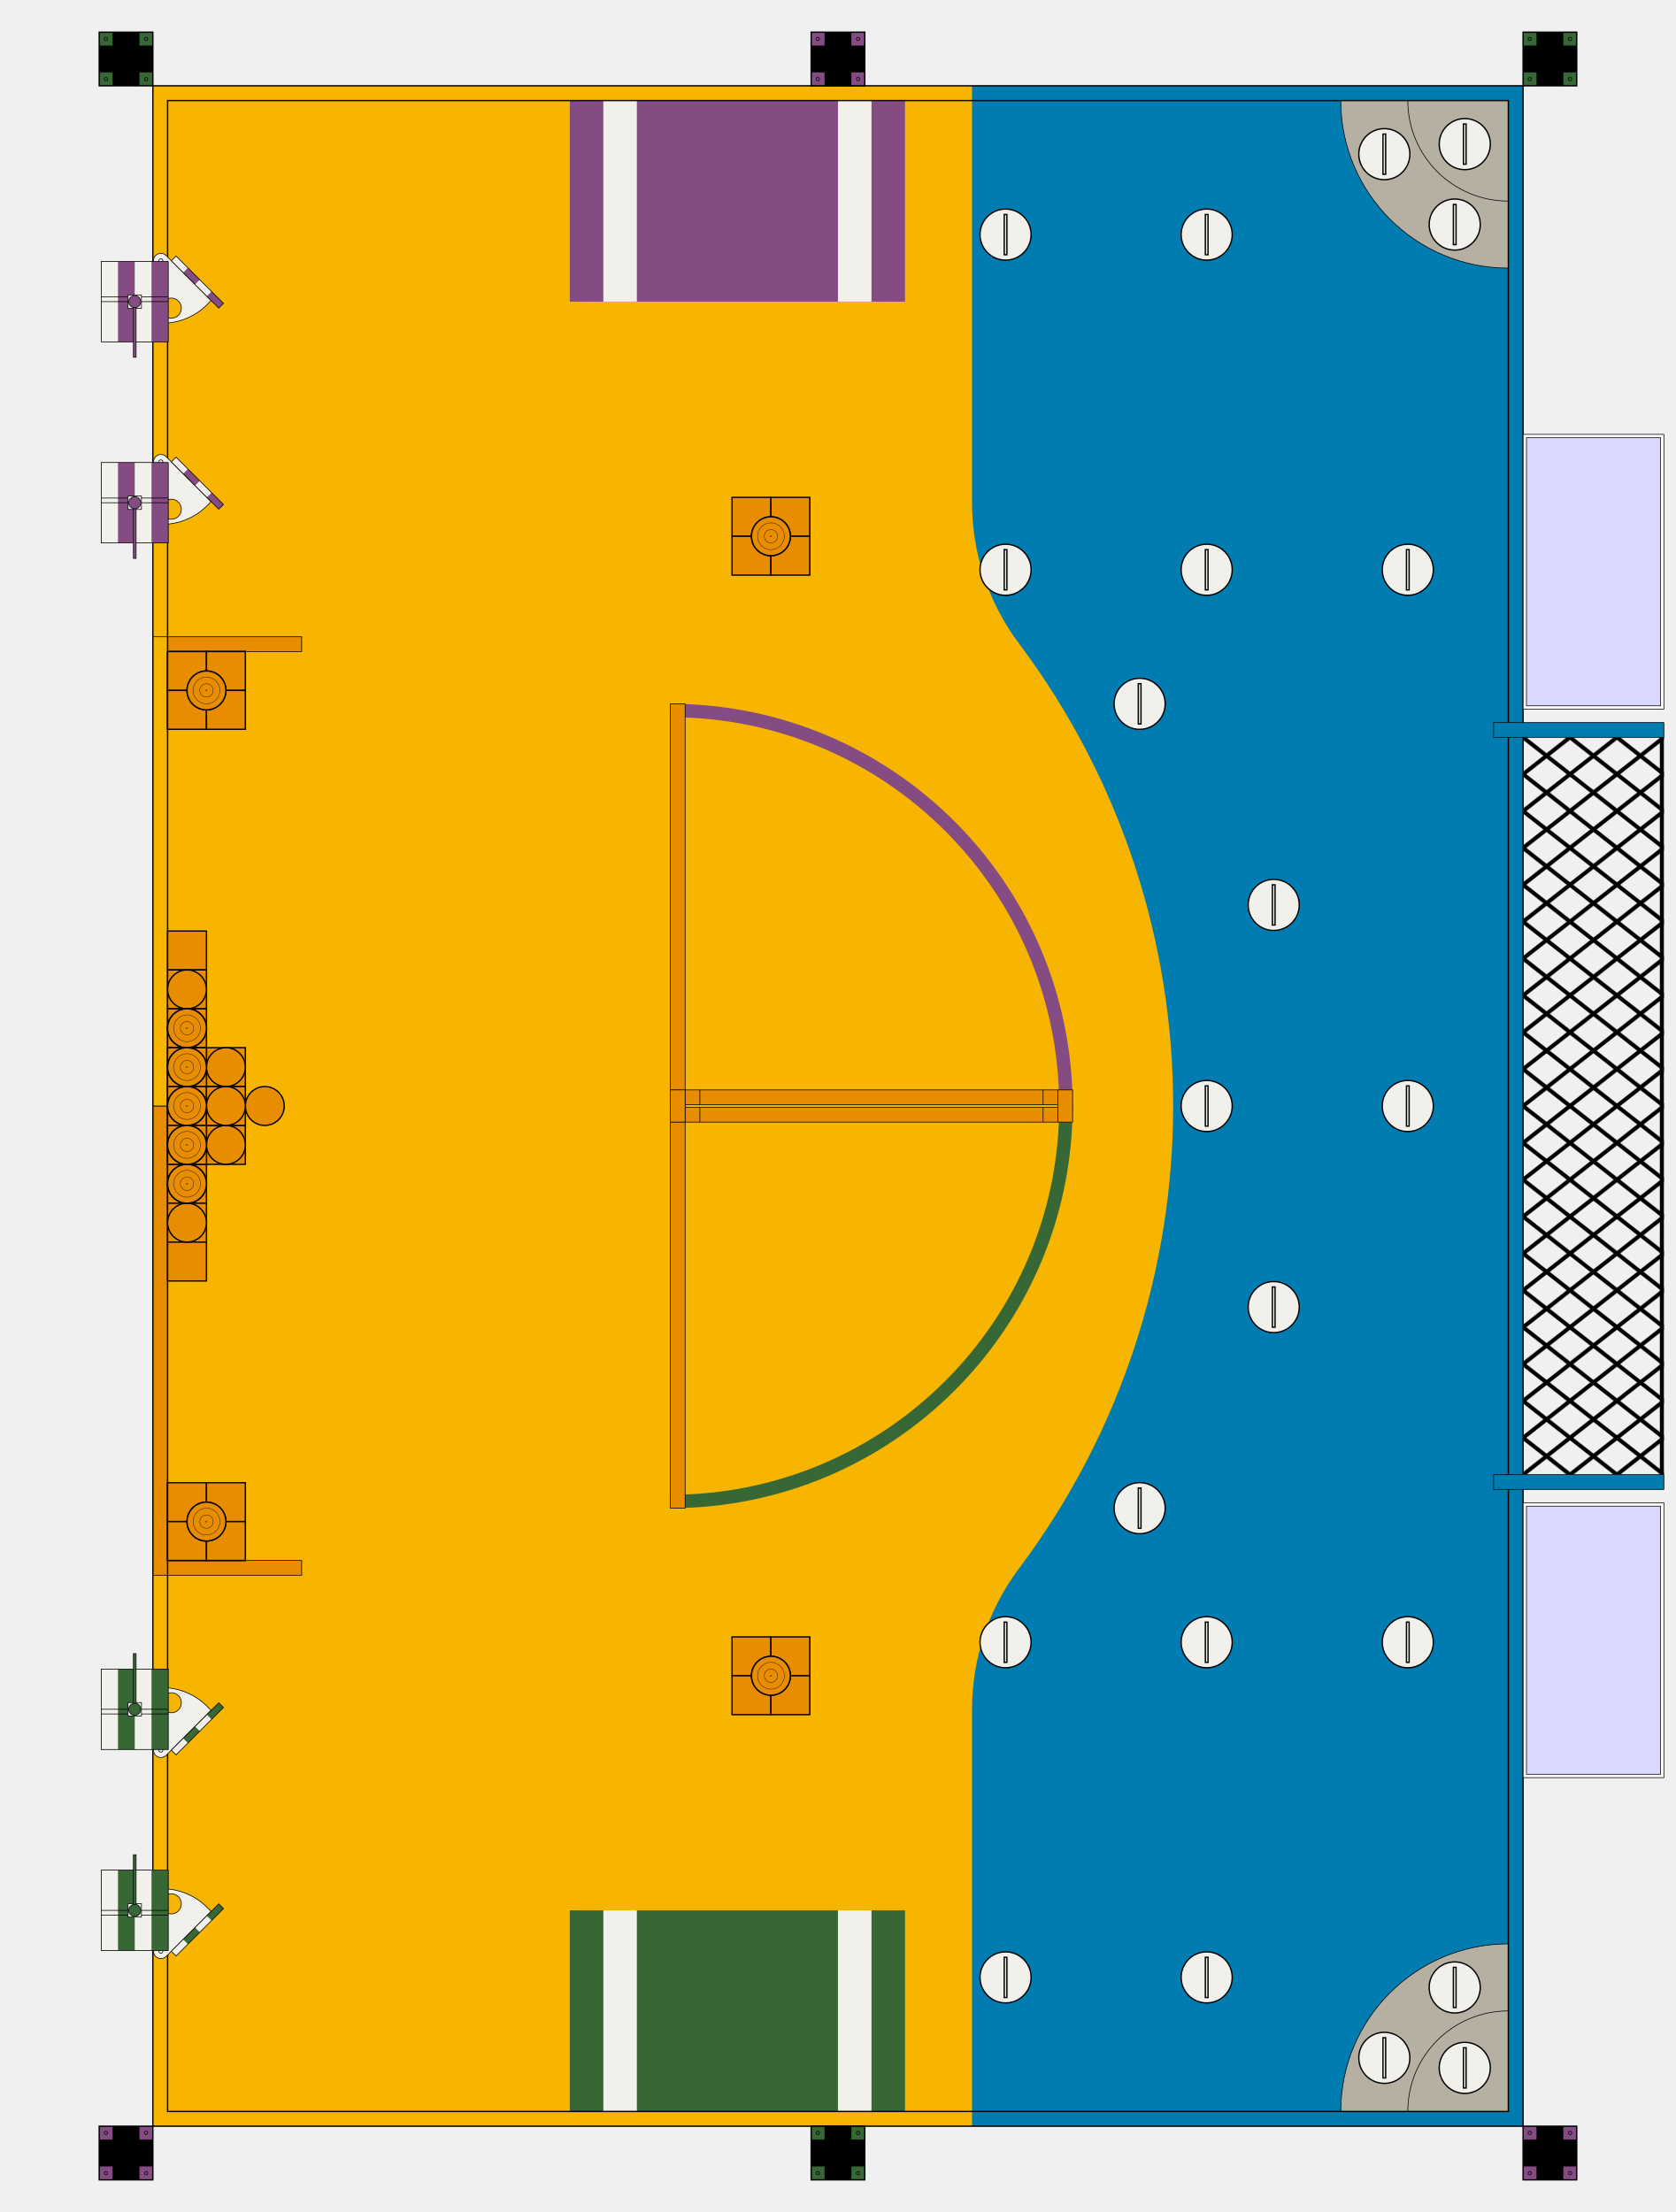
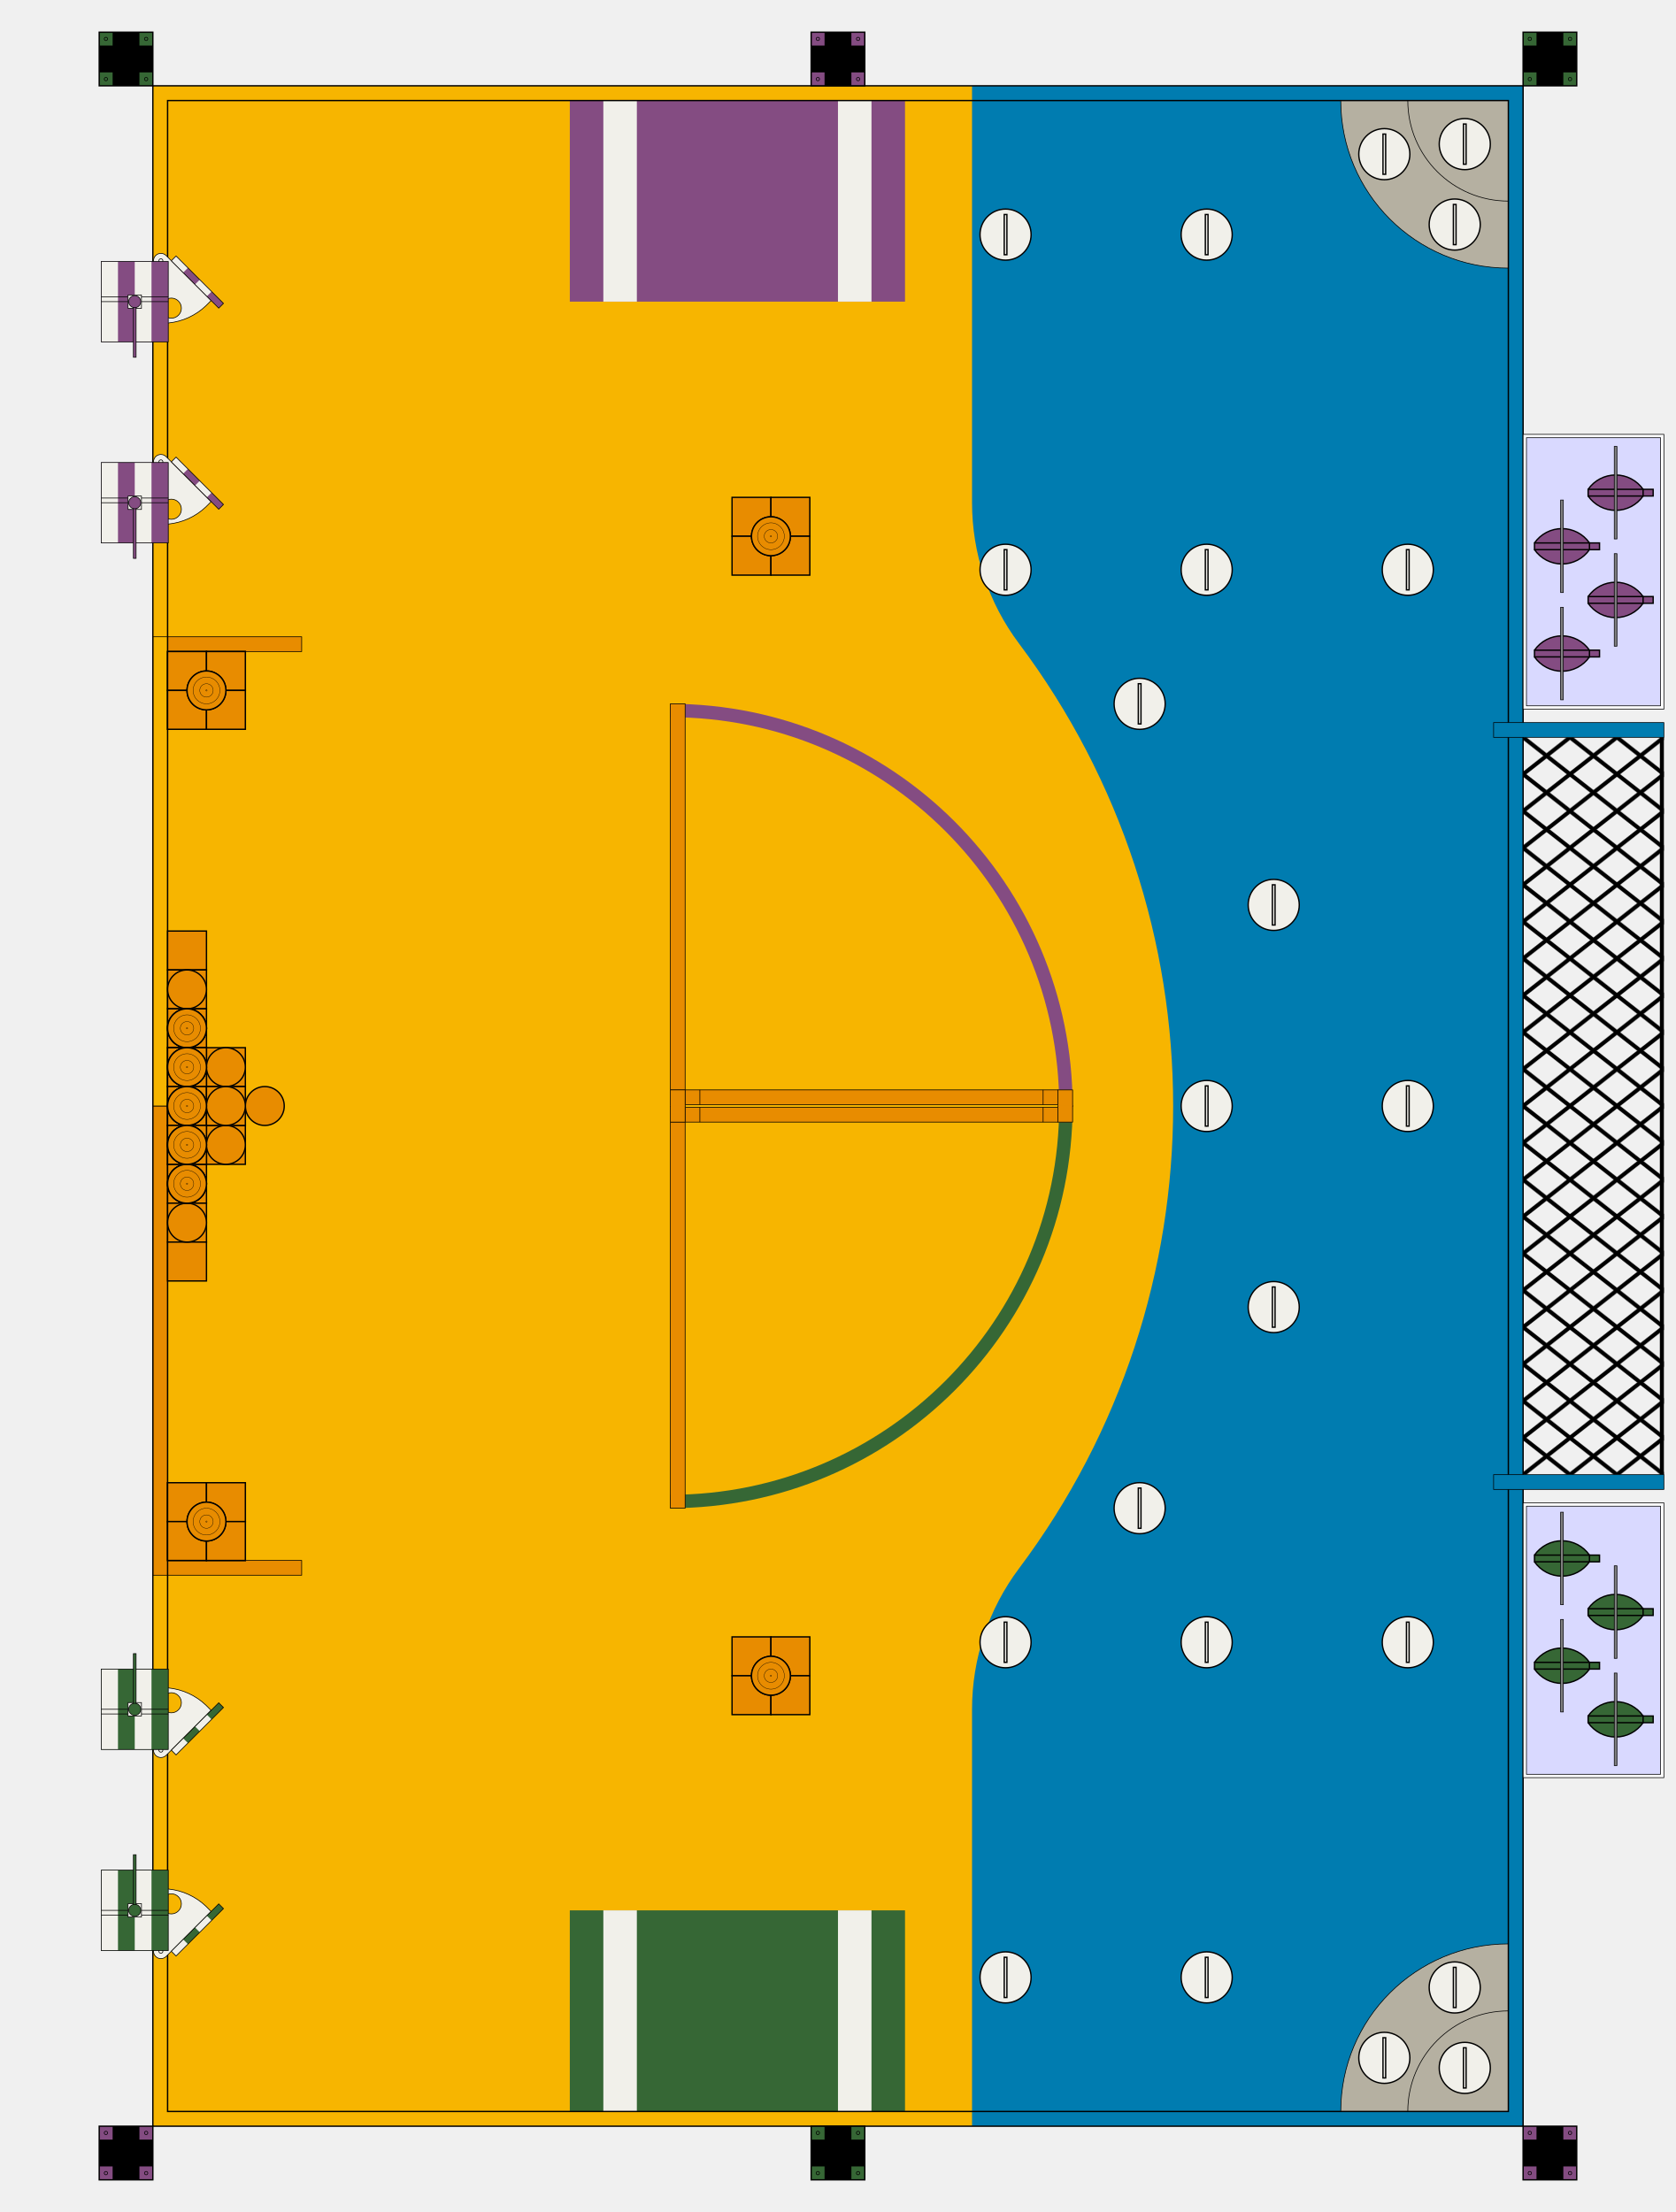
<svg xmlns="http://www.w3.org/2000/svg" xmlns:xlink="http://www.w3.org/1999/xlink" version="1.1" width="2500" height="3300" viewBox="-1250 -1650 2500 3300">
  <defs>
    <g id="beacon">
      <rect x="-40" y="-40" width="80" height="80" fill="black" />
      <rect x="-40" y="-40" width="20" height="20" />
      <rect x="20" y="-40" width="20" height="20" />
      <rect x="20" y="20" width="20" height="20" />
      <rect x="-40" y="20" width="20" height="20" />
      <circle cx="-30" cy="-30" r="2.5" stroke="black" stroke-width="1" fill-opacity="0" />
      <circle cx="30" cy="-30" r="2.5" stroke="black" stroke-width="1" fill-opacity="0" />
      <circle cx="-30" cy="30" r="2.5" stroke="black" stroke-width="1" fill-opacity="0" />
      <circle cx="30" cy="30" r="2.5" stroke="black" stroke-width="1" fill-opacity="0" />
      <rect x="-40" y="-40" width="80" height="80" stroke="black" stroke-width="2" fill-opacity="0" />
    </g>
    <g id="start-area">
      <rect x="-400" y="-1500" width="500" height="300" />
      <rect x="-350" y="-1500" width="50" height="300" fill="#f1f0ea" />
      <rect x="0" y="-1500" width="50" height="300" fill="#f1f0ea" />
    </g>
    <path id="rock" stroke="black" stroke-width="1" fill="#b5b0a1" d="    M750,-1500    A250,250 0 0 0 1000 -1250    L1000,-1500    Z    M850,-1500    A150,150 0 0 0 1000 -1350    " />
    <pattern id="net" x="1022" y="0" width="70" height="55" stroke="black" stroke-width="6" patternUnits="userSpaceOnUse">
      <line x1="0" y1="0" x2="70" y2="55" />
      <line x1="0" y1="55" x2="70" y2="0" />
    </pattern>
    <g id="net-holder" stroke="black" stroke-width="1">
      <rect x="1022" y="-550" width="210" height="1100" stroke-width="0" fill="url(#net)" />
      <line x1="1229" y1="-550" x2="1229" y2="550" stroke-width="6" />
      <rect x="978" y="550" width="254" height="22" fill="#007cb0" />
      <rect x="978" y="-572" width="254" height="22" fill="#007cb0" />
    </g>
    <g id="water-tank" stroke="black" stroke-width="1">
      <rect x="1022" y="-1002" width="210" height="410" fill="white" />
      <rect x="1027" y="-997" width="200" height="400" fill="blue" fill-opacity="0.15" />
    </g>
    <g id="dune-area" stroke="black" stroke-width="1">
      <rect x="-1022" y="0" width="22" height="700" fill="#e88c00" />
      <rect x="-1022" y="-700" width="22" height="700" fill="#f7b500" />
      <rect x="-1000" y="678" width="200" height="22" fill="#e88c00" />
      <rect x="-1000" y="-700" width="200" height="22" fill="#e88c00" />
    </g>
    <g id="windbreaker" stroke="black" stroke-width="1">
      <path stroke-width="0" d="     M-250,-600     A600,600 0 0 1 350 0     L330,0     A580,580 0 0 0 -250 -580     Z     " />
      <rect x="-250" y="-600" width="22" height="576" fill="#e88c00" />
      <rect x="-228" y="-24" width="556" height="22" fill="#e88c00" />
      <line x1="-206" y1="-24" x2="-206" y2="-2" />
      <line x1="306" y1="-24" x2="306" y2="-2" />
      <rect x="-250" y="-24" width="22" height="25" stroke-width="0" fill="#e88c00" />
      <rect x="328" y="-24" width="22" height="25" stroke-width="0" fill="#e88c00" />
      <path fill="#e88c00" d="     M-250,1     L-250,-24     L-228,-24     L-228,1     M328,1     L328,-24     L350,-24     L350,1     " />
    </g>
    <g id="hut" stroke="black" stroke-width="1" transform="translate(-999,0)">
      <g transform="translate(-11,-61) rotate(-45)">
        <path fill="#f1f0ea" fill-rule="evenodd" d="      M+11,0      A11,11 0 0 0 -11 0      L-11,22      L-90,22      A95,95 0 0 0 0 95      L11,95      Z      M-39,46      A15,15 0 0 0 -39 76      A15,15 0 0 0 -39 46      " />
        <circle cx="0" cy="0" r="3" fill="#f1f0ea" />
        <rect x="11" y="11" width="10" height="100" stroke-width="0" />
        <rect x="11" y="11" width="10" height="25" stroke-width="0" fill="#f1f0ea" />
        <rect x="11" y="61" width="10" height="25" stroke-width="0" fill="#f1f0ea" />
        <rect x="11" y="11" width="10" height="100" fill-opacity="0" />
      </g>
      <rect x="-100" y="-60" width="100" height="120" stroke-width="0" />
      <rect x="-100" y="-60" width="25" height="120" stroke-width="0" fill="#f1f0ea" />
      <rect x="-50" y="-60" width="25" height="120" stroke-width="0" fill="#f1f0ea" />
      <rect x="-100" y="-60" width="100" height="120" fill-opacity="0" />
      <line x1="-100" y1="0" x2="0" y2="0" />
      <line x1="-100" y1="-7" x2="0" y2="-7" />
      <rect x="-60" y="-10" width="20" height="20" fill="#f1f0ea" />
      <rect x="-52" y="8" width="4" height="75" />
      <circle cx="-50" cy="0" r="9" />
    </g>
    <rect id="sand-cube" x="-29" y="-29" width="58" height="58" stroke="black" stroke-width="2" fill="#e88c00" />
    <circle id="sand-cylinder" r="29" stroke="black" stroke-width="2" fill="#e88c00" />
    <g id="sand-cone" stroke="black" stroke-width="2" fill="#e88c00">
      <circle r="29" />
      <circle r="20" stroke-width="0.5" />
      <circle r="10" stroke-width="0.5" />
      <circle r="1" stroke-width="0.5" />
    </g>
    <g id="seashell" stroke="black" stroke-width="2">
      <circle r="38.1" />
      <rect x="-2" y="-30" width="4" height="60" />
+     </g>
+     <g id="fish" stroke="black" stroke-width="2">
+       <path d="     M-41,5     A50,50 0 0 0 41 5     L56,5     L56,-5     L41,-5     A50,50 0 0 0 -41 -5     " />
+       <rect x="-41" y="-5" width="82" height="10" />
+       <rect x="-2" y="-69" width="4" height="138" stroke-width="1" fill="grey" />
    </g>
    <use x="935" y="-1435" z="2" id="seashell-1" xlink:href="#seashell" />
    <use x="815" y="-1420" z="1" id="seashell-2" xlink:href="#seashell" />
    <use x="920" y="-1315" z="1" id="seashell-3" xlink:href="#seashell" />
    <use x="250" y="-1300" z="0" id="seashell-4" xlink:href="#seashell" />
    <use x="550" y="-1300" z="0" id="seashell-5" xlink:href="#seashell" />
    <use x="250" y="-800" z="0" id="seashell-6" xlink:href="#seashell" />
    <use x="550" y="-800" z="0" id="seashell-7" xlink:href="#seashell" />
    <use x="850" y="-800" z="0" id="seashell-8" xlink:href="#seashell" fill="#f1f0ea" />
    <use x="450" y="-600" z="0" id="seashell-9" xlink:href="#seashell" />
    <use x="650" y="-300" z="0" id="seashell-10" xlink:href="#seashell" />
    <use x="550" y="0" z="0" id="seashell-11" xlink:href="#seashell" fill="#f1f0ea" />
    <use x="850" y="0" z="0" id="seashell-12" xlink:href="#seashell" fill="#f1f0ea" />
    <use x="650" y="300" z="0" id="seashell-13" xlink:href="#seashell" />
    <use x="450" y="600" z="0" id="seashell-14" xlink:href="#seashell" />
    <use x="250" y="800" z="0" id="seashell-15" xlink:href="#seashell" />
    <use x="550" y="800" z="0" id="seashell-16" xlink:href="#seashell" />
    <use x="850" y="800" z="0" id="seashell-17" xlink:href="#seashell" fill="#f1f0ea" />
    <use x="250" y="1300" z="0" id="seashell-18" xlink:href="#seashell" />
    <use x="550" y="1300" z="0" id="seashell-19" xlink:href="#seashell" />
    <use x="920" y="1315" z="1" id="seashell-20" xlink:href="#seashell" />
    <use x="815" y="1420" z="1" id="seashell-21" xlink:href="#seashell" />
    <use x="935" y="1435" z="2" id="seashell-22" xlink:href="#seashell" />
  </defs>
  <rect x="-1022" y="-1522" width="2044" height="3044" fill="#f7b500" />
  <path fill="#007cb0" d="   M+200,-1522   L+200,-900   A350,350   0 0 0 270,-690   A1150,1150 0 0 1 270,+690   A350,350   0 0 0 200,+900   L+200,+1522   L+1022,+1522   L+1022,-1522   Z  " />
  <use id="rock-ours" xlink:href="#rock" />
  <use id="rock-theirs" xlink:href="#rock" transform="scale(1,-1)" />
  <use id="start-area-ours" xlink:href="#start-area" fill="#844c82" />
  <use id="start-area-theirs" xlink:href="#start-area" fill="#366735" transform="scale(1,-1)" />
  <use id="windbreaker-ours" xlink:href="#windbreaker" fill="#844c82" />
  <use id="windbreaker-theirs" xlink:href="#windbreaker" fill="#366735" transform="scale(1,-1)" />
  <use id="dune" xlink:href="#dune-area" />
  <g fill-opacity="0" stroke="black" stroke-width="2">
    <rect x="-1022" y="-1522" width="2044" height="3044" />
    <rect x="-1000" y="-1500" width="2000" height="3000" />
  </g>
  <g id="beacons">
    <use x="-1062" y="1562" id="beacon-ours-1" xlink:href="#beacon" fill="#844c82" />
    <use x="0" y="-1562" id="beacon-ours-2" xlink:href="#beacon" fill="#844c82" />
    <use x="1062" y="1562" id="beacon-ours-3" xlink:href="#beacon" fill="#844c82" />
    <use x="-1062" y="-1562" id="beacon-theirs-1" xlink:href="#beacon" fill="#366735" />
    <use x="0" y="1562" id="beacon-theirs-2" xlink:href="#beacon" fill="#366735" />
    <use x="1062" y="-1562" id="beacon-theirs-3" xlink:href="#beacon" fill="#366735" />
  </g>
  <use id="fish-net" xlink:href="#net-holder" />
  <use id="fish-tank-ours" xlink:href="#water-tank" />
  <use id="fish-tank-theirs" xlink:href="#water-tank" transform="scale(1,-1)" />
  <g id="huts">
    <use x="0" y="-1200" id="hut-ours-1" xlink:href="#hut" fill="#844c82" />
    <use x="0" y="-900" id="hut-ours-2" xlink:href="#hut" fill="#844c82" />
    <use x="0" y="-1200" id="hut-theirs-1" xlink:href="#hut" fill="#366735" transform="scale(1,-1)" />
    <use x="0" y="-900" id="hut-theirs-2" xlink:href="#hut" fill="#366735" transform="scale(1,-1)" />
+   </g>
+   <g id="fish">
+     <use x="1160" y="-915" id="fish-ours-1" xlink:href="#fish" fill="#844c82" />
+     <use x="1080" y="-835" id="fish-ours-2" xlink:href="#fish" fill="#844c82" />
+     <use x="1160" y="-755" id="fish-ours-3" xlink:href="#fish" fill="#844c82" />
+     <use x="1080" y="-675" id="fish-ours-4" xlink:href="#fish" fill="#844c82" />
+     <use x="1080" y="675" id="fish-theirs-1" xlink:href="#fish" fill="#366735" />
+     <use x="1160" y="755" id="fish-theirs-2" xlink:href="#fish" fill="#366735" />
+     <use x="1080" y="835" id="fish-theirs-3" xlink:href="#fish" fill="#366735" />
+     <use x="1160" y="915" id="fish-theirs-4" xlink:href="#fish" fill="#366735" />
  </g>
  <g id="sand">
    <use x="-129" y="-879" z="0" id="sand-1" xlink:href="#sand-cube" />
    <use x="-71" y="-879" z="0" id="sand-2" xlink:href="#sand-cube" />
    <use x="-129" y="-821" z="0" id="sand-3" xlink:href="#sand-cube" />
    <use x="-71" y="-821" z="0" id="sand-4" xlink:href="#sand-cube" />
    <use x="-971" y="-649" z="0" id="sand-5" xlink:href="#sand-cube" />
    <use x="-913" y="-649" z="0" id="sand-6" xlink:href="#sand-cube" />
    <use x="-971" y="-591" z="0" id="sand-7" xlink:href="#sand-cube" />
    <use x="-913" y="-591" z="0" id="sand-8" xlink:href="#sand-cube" />
    <use x="-971" y="-232" z="0" id="sand-9" xlink:href="#sand-cube" />
    <use x="-971" y="-174" z="0" id="sand-10" xlink:href="#sand-cube" />
    <use x="-971" y="-116" z="0" id="sand-11" xlink:href="#sand-cube" />
    <use x="-971" y="-58" z="0" id="sand-12" xlink:href="#sand-cube" />
    <use x="-913" y="-58" z="0" id="sand-13" xlink:href="#sand-cube" />
    <use x="-971" y="0" z="0" id="sand-14" xlink:href="#sand-cube" />
    <use x="-913" y="0" z="0" id="sand-15" xlink:href="#sand-cube" />
    <use x="-855" y="0" z="0" id="sand-16" xlink:href="#sand-cylinder" />
    <use x="-971" y="58" z="0" id="sand-17" xlink:href="#sand-cube" />
    <use x="-913" y="58" z="0" id="sand-18" xlink:href="#sand-cube" />
    <use x="-971" y="116" z="0" id="sand-19" xlink:href="#sand-cube" />
    <use x="-971" y="174" z="0" id="sand-20" xlink:href="#sand-cube" />
    <use x="-971" y="232" z="0" id="sand-21" xlink:href="#sand-cube" />
    <use x="-971" y="591" z="0" id="sand-22" xlink:href="#sand-cube" />
    <use x="-913" y="591" z="0" id="sand-23" xlink:href="#sand-cube" />
    <use x="-971" y="649" z="0" id="sand-24" xlink:href="#sand-cube" />
    <use x="-913" y="649" z="0" id="sand-25" xlink:href="#sand-cube" />
    <use x="-129" y="821" z="0" id="sand-26" xlink:href="#sand-cube" />
    <use x="-71" y="821" z="0" id="sand-27" xlink:href="#sand-cube" />
    <use x="-129" y="879" z="0" id="sand-28" xlink:href="#sand-cube" />
    <use x="-71" y="879" z="0" id="sand-29" xlink:href="#sand-cube" />
    <use x="-100" y="-850" z="1" id="sand-30" xlink:href="#sand-cylinder" />
    <use x="-971" y="-649" z="1" id="sand-31" xlink:href="#sand-cube" />
    <use x="-913" y="-649" z="1" id="sand-32" xlink:href="#sand-cube" />
    <use x="-971" y="-591" z="1" id="sand-33" xlink:href="#sand-cube" />
    <use x="-913" y="-591" z="1" id="sand-34" xlink:href="#sand-cube" />
    <use x="-971" y="-174" z="1" id="sand-35" xlink:href="#sand-cylinder" />
    <use x="-971" y="-116" z="1" id="sand-36" xlink:href="#sand-cylinder" />
    <use x="-971" y="-58" z="1" id="sand-37" xlink:href="#sand-cube" />
    <use x="-913" y="-58" z="1" id="sand-38" xlink:href="#sand-cylinder" />
    <use x="-971" y="0" z="1" id="sand-39" xlink:href="#sand-cube" />
    <use x="-913" y="0" z="1" id="sand-40" xlink:href="#sand-cube" />
    <use x="-971" y="58" z="1" id="sand-41" xlink:href="#sand-cube" />
    <use x="-913" y="58" z="1" id="sand-42" xlink:href="#sand-cylinder" />
    <use x="-971" y="116" z="1" id="sand-43" xlink:href="#sand-cylinder" />
    <use x="-971" y="174" z="1" id="sand-44" xlink:href="#sand-cylinder" />
    <use x="-971" y="591" z="1" id="sand-45" xlink:href="#sand-cube" />
    <use x="-913" y="591" z="1" id="sand-46" xlink:href="#sand-cube" />
    <use x="-971" y="649" z="1" id="sand-47" xlink:href="#sand-cube" />
    <use x="-913" y="649" z="1" id="sand-48" xlink:href="#sand-cube" />
    <use x="-100" y="850" z="1" id="sand-49" xlink:href="#sand-cylinder" />
    <use x="-100" y="-850" z="2" id="sand-50" xlink:href="#sand-cone" />
    <use x="-942" y="-620" z="2" id="sand-51" xlink:href="#sand-cylinder" />
    <use x="-971" y="-116" z="2" id="sand-52" xlink:href="#sand-cylinder" />
    <use x="-971" y="-58" z="2" id="sand-53" xlink:href="#sand-cylinder" />
    <use x="-971" y="0" z="2" id="sand-54" xlink:href="#sand-cylinder" />
    <use x="-913" y="0" z="2" id="sand-55" xlink:href="#sand-cylinder" />
    <use x="-971" y="58" z="2" id="sand-56" xlink:href="#sand-cylinder" />
    <use x="-971" y="116" z="2" id="sand-57" xlink:href="#sand-cylinder" />
    <use x="-942" y="620" z="2" id="sand-58" xlink:href="#sand-cylinder" />
    <use x="-100" y="850" z="2" id="sand-59" xlink:href="#sand-cone" />
    <use x="-942" y="-620" z="3" id="sand-60" xlink:href="#sand-cone" />
    <use x="-971" y="-116" z="3" id="sand-61" xlink:href="#sand-cone" />
    <use x="-971" y="-58" z="3" id="sand-62" xlink:href="#sand-cylinder" />
    <use x="-971" y="0" z="3" id="sand-63" xlink:href="#sand-cylinder" />
    <use x="-971" y="58" z="3" id="sand-64" xlink:href="#sand-cylinder" />
    <use x="-971" y="116" z="3" id="sand-65" xlink:href="#sand-cone" />
    <use x="-942" y="620" z="3" id="sand-66" xlink:href="#sand-cone" />
    <use x="-971" y="-58" z="4" id="sand-67" xlink:href="#sand-cone" />
    <use x="-971" y="0" z="4" id="sand-68" xlink:href="#sand-cone" />
    <use x="-971" y="58" z="4" id="sand-69" xlink:href="#sand-cone" />
  </g>
-   <switch>
+   <switch id="seashells">
    <g systemLanguage="ha">
      <use id="seashell-ours-1" xlink:href="#seashell-1" fill="#844c82" />
      <use id="seashell-ours-2" xlink:href="#seashell-2" fill="#844c82" />
      <use id="seashell-ours-3" xlink:href="#seashell-3" fill="#844c82" />
      <use id="seashell-anys-1" xlink:href="#seashell-4" fill="#f1f0ea" />
      <use id="seashell-anys-2" xlink:href="#seashell-5" fill="#f1f0ea" />
      <use id="seashell-ours-4" xlink:href="#seashell-9" fill="#844c82" />
      <use id="seashell-theirs-1" xlink:href="#seashell-10" fill="#366735" />
      <use id="seashell-anys-1" xlink:href="#seashell-11" />
      <use id="seashell-anys-2" xlink:href="#seashell-12" />
      <use id="seashell-ours-5" xlink:href="#seashell-13" fill="#844c82" />
      <use id="seashell-theirs-2" xlink:href="#seashell-14" fill="#366735" />
      <use id="seashell-anys-3" xlink:href="#seashell-18" fill="#f1f0ea" />
      <use id="seashell-anys-4" xlink:href="#seashell-19" fill="#f1f0ea" />
      <use id="seashell-theirs-3" xlink:href="#seashell-20" fill="#366735" />
      <use id="seashell-theirs-4" xlink:href="#seashell-21" fill="#366735" />
      <use id="seashell-theirs-5" xlink:href="#seashell-22" fill="#366735" />
    </g>
    <g systemLanguage="he">
      <use id="seashell-anys-1" xlink:href="#seashell-1" fill="#f1f0ea" />
      <use id="seashell-ours-1" xlink:href="#seashell-2" fill="#844c82" />
      <use id="seashell-ours-2" xlink:href="#seashell-3" fill="#844c82" />
      <use id="seashell-ours-3" xlink:href="#seashell-4" fill="#844c82" />
      <use id="seashell-anys-2" xlink:href="#seashell-5" fill="#f1f0ea" />
      <use id="seashell-ours-4" xlink:href="#seashell-9" fill="#844c82" />
      <use id="seashell-ours-5" xlink:href="#seashell-10" fill="#844c82" />
      <use id="seashell-anys-1" xlink:href="#seashell-11" />
      <use id="seashell-anys-2" xlink:href="#seashell-12" />
      <use id="seashell-theirs-1" xlink:href="#seashell-13" fill="#366735" />
      <use id="seashell-theirs-2" xlink:href="#seashell-14" fill="#366735" />
      <use id="seashell-theirs-3" xlink:href="#seashell-18" fill="#366735" />
      <use id="seashell-anys-3" xlink:href="#seashell-19" fill="#f1f0ea" />
      <use id="seashell-theirs-4" xlink:href="#seashell-20" fill="#366735" />
      <use id="seashell-theirs-5" xlink:href="#seashell-21" fill="#366735" />
      <use id="seashell-anys-4" xlink:href="#seashell-22" fill="#f1f0ea" />
    </g>
    <g systemLanguage="hi">
      <use id="seashell-anys-1" xlink:href="#seashell-1" fill="#f1f0ea" />
      <use id="seashell-ours-1" xlink:href="#seashell-2" fill="#844c82" />
      <use id="seashell-ours-2" xlink:href="#seashell-3" fill="#844c82" />
      <use id="seashell-ours-3" xlink:href="#seashell-4" fill="#844c82" />
      <use id="seashell-anys-2" xlink:href="#seashell-5" fill="#f1f0ea" />
      <use id="seashell-ours-4" xlink:href="#seashell-6" fill="#844c82" />
      <use id="seashell-anys-3" xlink:href="#seashell-7" fill="#f1f0ea" />
      <use id="seashell-ours-5" xlink:href="#seashell-10" fill="#844c82" />
      <use id="seashell-theirs-1" xlink:href="#seashell-13" fill="#366735" />
      <use id="seashell-theirs-2" xlink:href="#seashell-15" fill="#366735" />
      <use id="seashell-anys-4" xlink:href="#seashell-16" fill="#f1f0ea" />
      <use id="seashell-theirs-3" xlink:href="#seashell-18" fill="#366735" />
      <use id="seashell-anys-5" xlink:href="#seashell-19" fill="#f1f0ea" />
      <use id="seashell-theirs-4" xlink:href="#seashell-20" fill="#366735" />
      <use id="seashell-theirs-5" xlink:href="#seashell-21" fill="#366735" />
      <use id="seashell-anys-6" xlink:href="#seashell-22" fill="#f1f0ea" />
    </g>
    <g systemLanguage="ho">
      <use id="seashell-anys-1" xlink:href="#seashell-1" fill="#f1f0ea" />
      <use id="seashell-theirs-1" xlink:href="#seashell-2" fill="#366735" />
      <use id="seashell-theirs-2" xlink:href="#seashell-3" fill="#366735" />
      <use id="seashell-ours-1" xlink:href="#seashell-4" fill="#844c82" />
      <use id="seashell-ours-2" xlink:href="#seashell-5" fill="#844c82" />
      <use id="seashell-ours-3" xlink:href="#seashell-6" fill="#844c82" />
      <use id="seashell-anys-2" xlink:href="#seashell-7" fill="#f1f0ea" />
      <use id="seashell-anys-3" xlink:href="#seashell-10" fill="#f1f0ea" />
      <use id="seashell-anys-4" xlink:href="#seashell-13" fill="#f1f0ea" />
      <use id="seashell-theirs-3" xlink:href="#seashell-15" fill="#366735" />
      <use id="seashell-anys-5" xlink:href="#seashell-16" fill="#f1f0ea" />
      <use id="seashell-theirs-4" xlink:href="#seashell-18" fill="#366735" />
      <use id="seashell-theirs-5" xlink:href="#seashell-19" fill="#366735" />
      <use id="seashell-ours-4" xlink:href="#seashell-20" fill="#844c82" />
      <use id="seashell-ours-5" xlink:href="#seashell-21" fill="#844c82" />
      <use id="seashell-anys-6" xlink:href="#seashell-22" fill="#f1f0ea" />
    </g>
    <g systemLanguage="hr">
      <use id="seashell-anys-1" xlink:href="#seashell-1" fill="#f1f0ea" />
      <use id="seashell-ours-1" xlink:href="#seashell-2" fill="#844c82" />
      <use id="seashell-anys-2" xlink:href="#seashell-3" fill="#f1f0ea" />
      <use id="seashell-ours-2" xlink:href="#seashell-4" fill="#844c82" />
      <use id="seashell-ours-3" xlink:href="#seashell-5" fill="#844c82" />
      <use id="seashell-ours-4" xlink:href="#seashell-6" fill="#844c82" />
      <use id="seashell-theirs-1" xlink:href="#seashell-7" fill="#366735" />
      <use id="seashell-anys-3" xlink:href="#seashell-8" fill="#f1f0ea" />
      <use id="seashell-theirs-2" xlink:href="#seashell-15" fill="#366735" />
      <use id="seashell-ours-5" xlink:href="#seashell-16" fill="#844c82" />
      <use id="seashell-anys-4" xlink:href="#seashell-17" fill="#f1f0ea" />
      <use id="seashell-theirs-3" xlink:href="#seashell-18" fill="#366735" />
      <use id="seashell-theirs-4" xlink:href="#seashell-19" fill="#366735" />
      <use id="seashell-anys-5" xlink:href="#seashell-20" fill="#f1f0ea" />
      <use id="seashell-theirs-5" xlink:href="#seashell-21" fill="#366735" />
      <use id="seashell-anys-6" xlink:href="#seashell-22" fill="#f1f0ea" />
    </g>
    <g>
      <use xlink:href="#seashell-1" fill="#f1f0ea" />
      <use xlink:href="#seashell-2" fill="#f1f0ea" />
      <use xlink:href="#seashell-3" fill="#f1f0ea" />
      <use xlink:href="#seashell-4" fill="#f1f0ea" />
      <use xlink:href="#seashell-5" fill="#f1f0ea" />
      <use xlink:href="#seashell-6" fill="#f1f0ea" />
      <use xlink:href="#seashell-7" fill="#f1f0ea" />
      <use xlink:href="#seashell-8" fill="#f1f0ea" />
      <use xlink:href="#seashell-9" fill="#f1f0ea" />
      <use xlink:href="#seashell-10" fill="#f1f0ea" />
      <use xlink:href="#seashell-11" fill="#f1f0ea" />
      <use xlink:href="#seashell-12" fill="#f1f0ea" />
      <use xlink:href="#seashell-13" fill="#f1f0ea" />
      <use xlink:href="#seashell-14" fill="#f1f0ea" />
      <use xlink:href="#seashell-15" fill="#f1f0ea" />
      <use xlink:href="#seashell-16" fill="#f1f0ea" />
      <use xlink:href="#seashell-17" fill="#f1f0ea" />
      <use xlink:href="#seashell-18" fill="#f1f0ea" />
      <use xlink:href="#seashell-19" fill="#f1f0ea" />
      <use xlink:href="#seashell-20" fill="#f1f0ea" />
      <use xlink:href="#seashell-21" fill="#f1f0ea" />
      <use xlink:href="#seashell-22" fill="#f1f0ea" />
    </g>
  </switch>
</svg>
